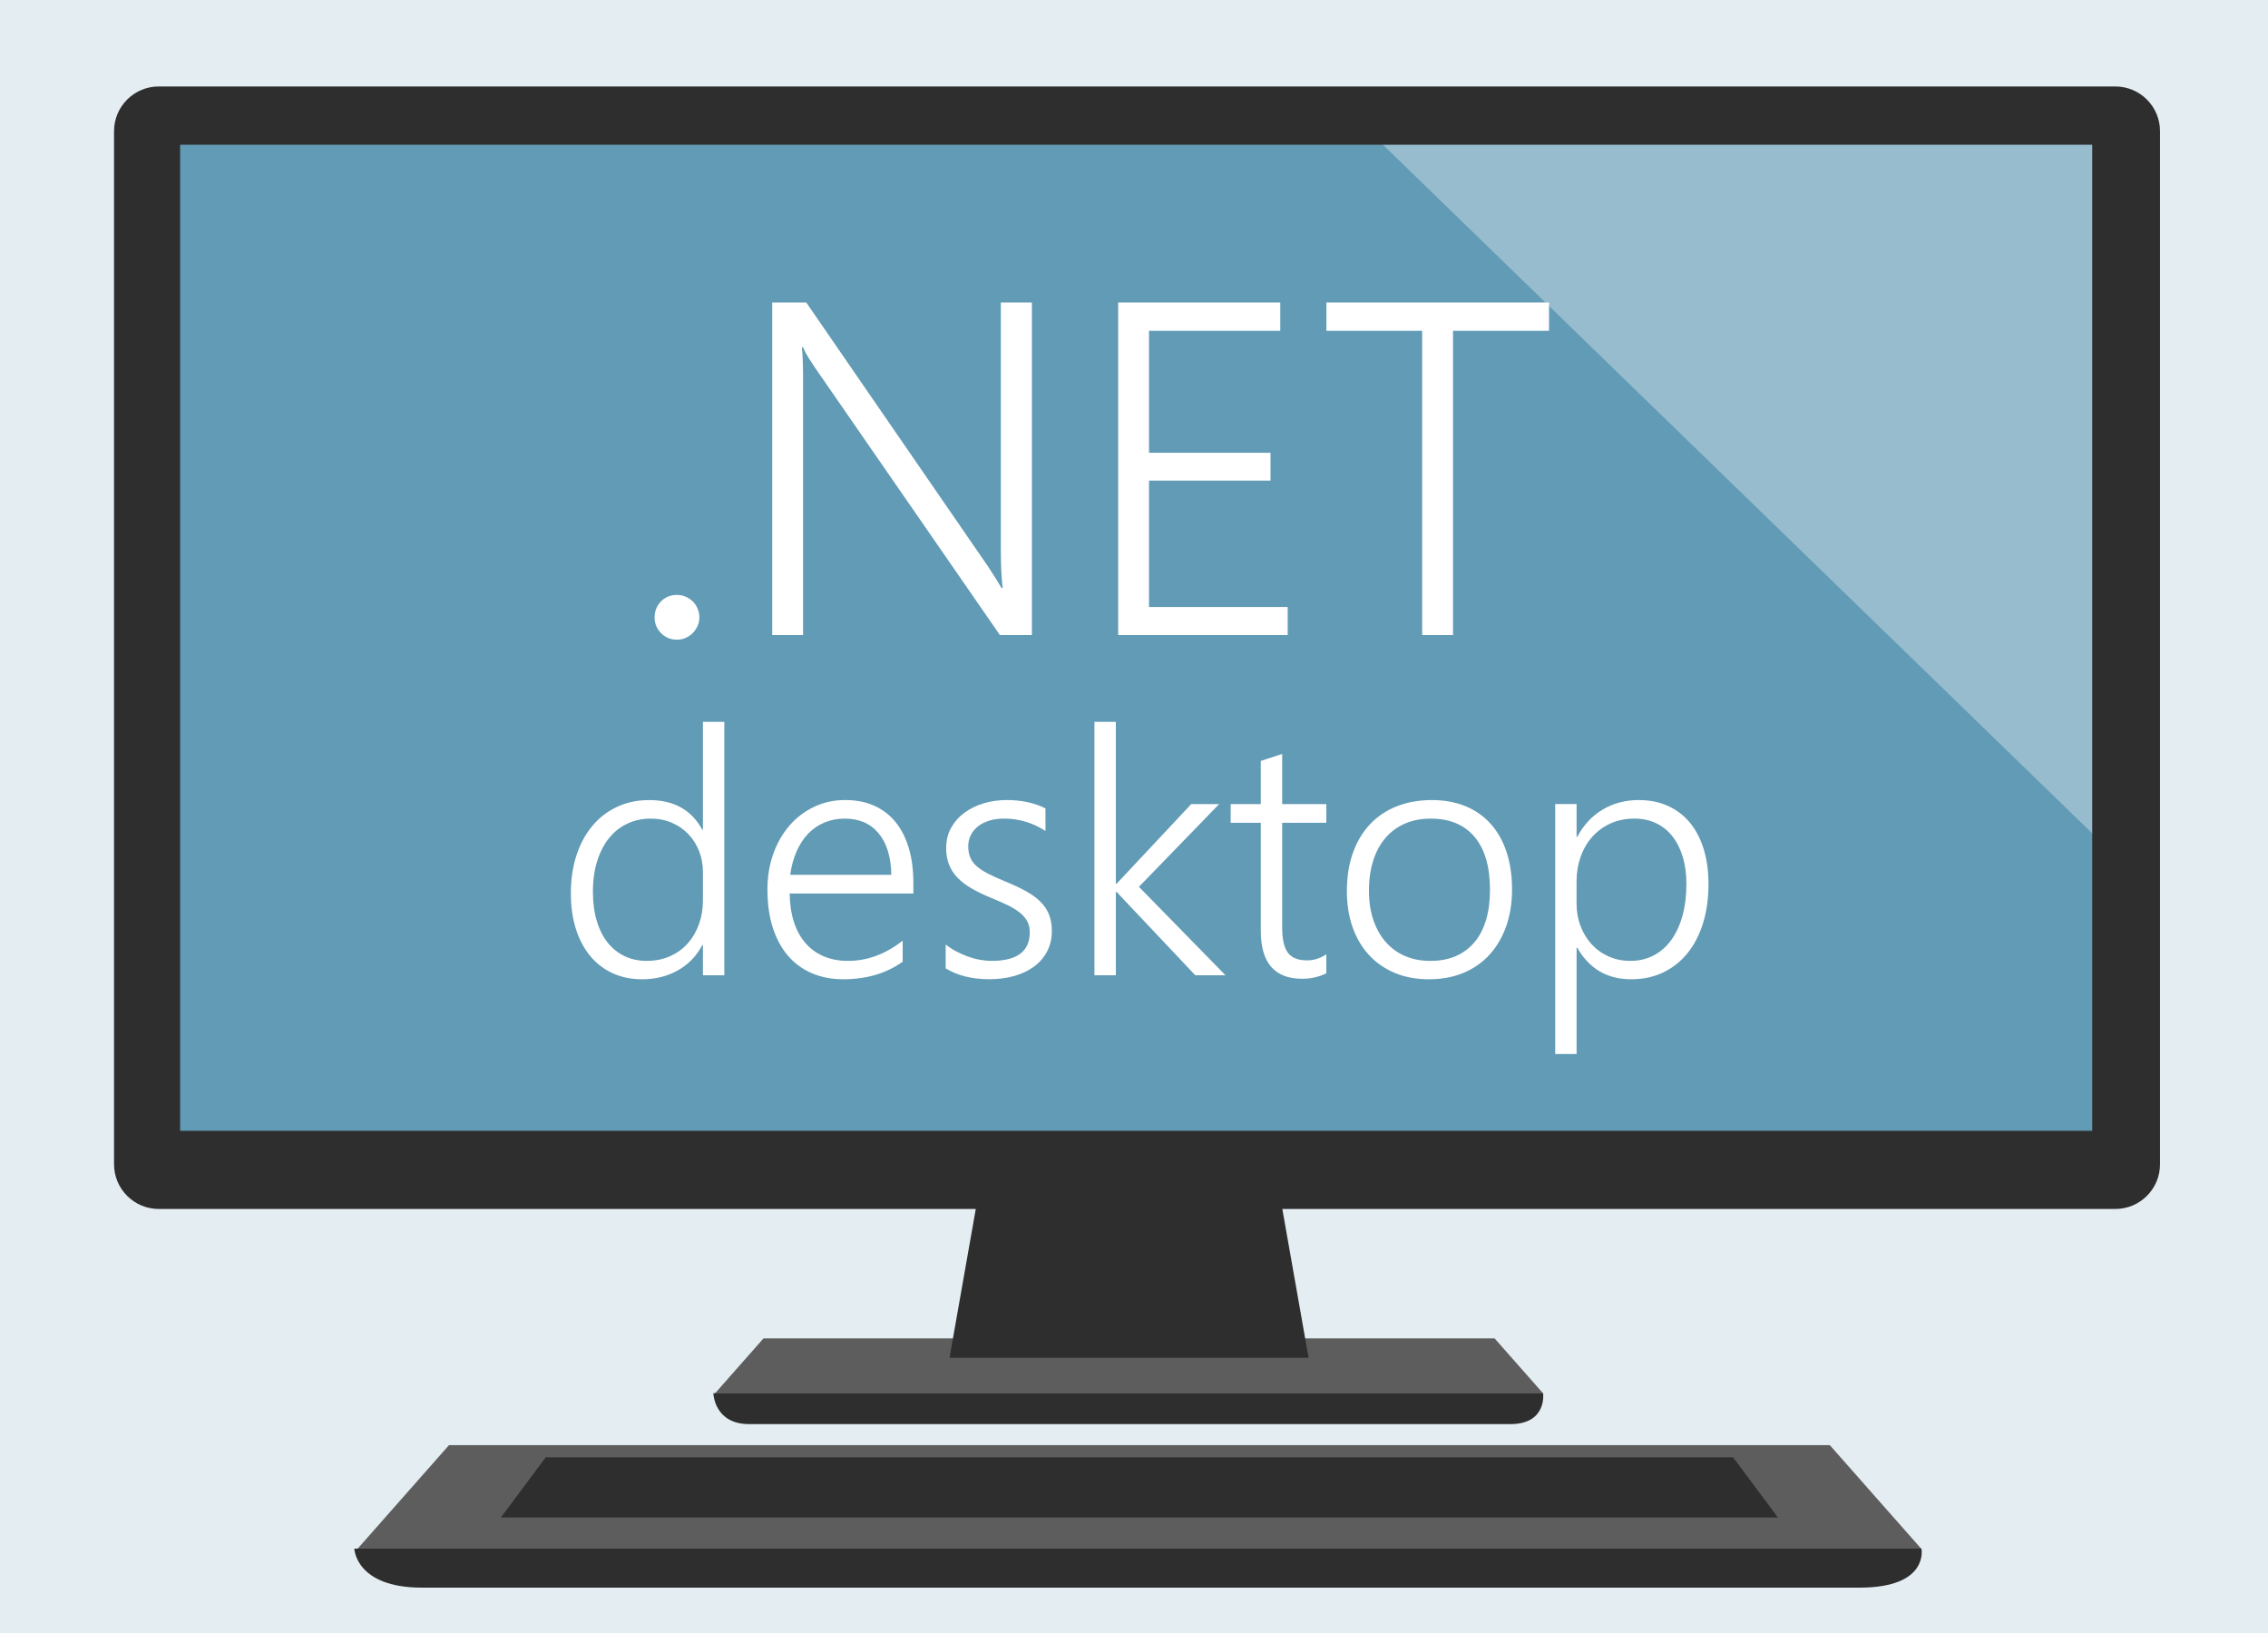
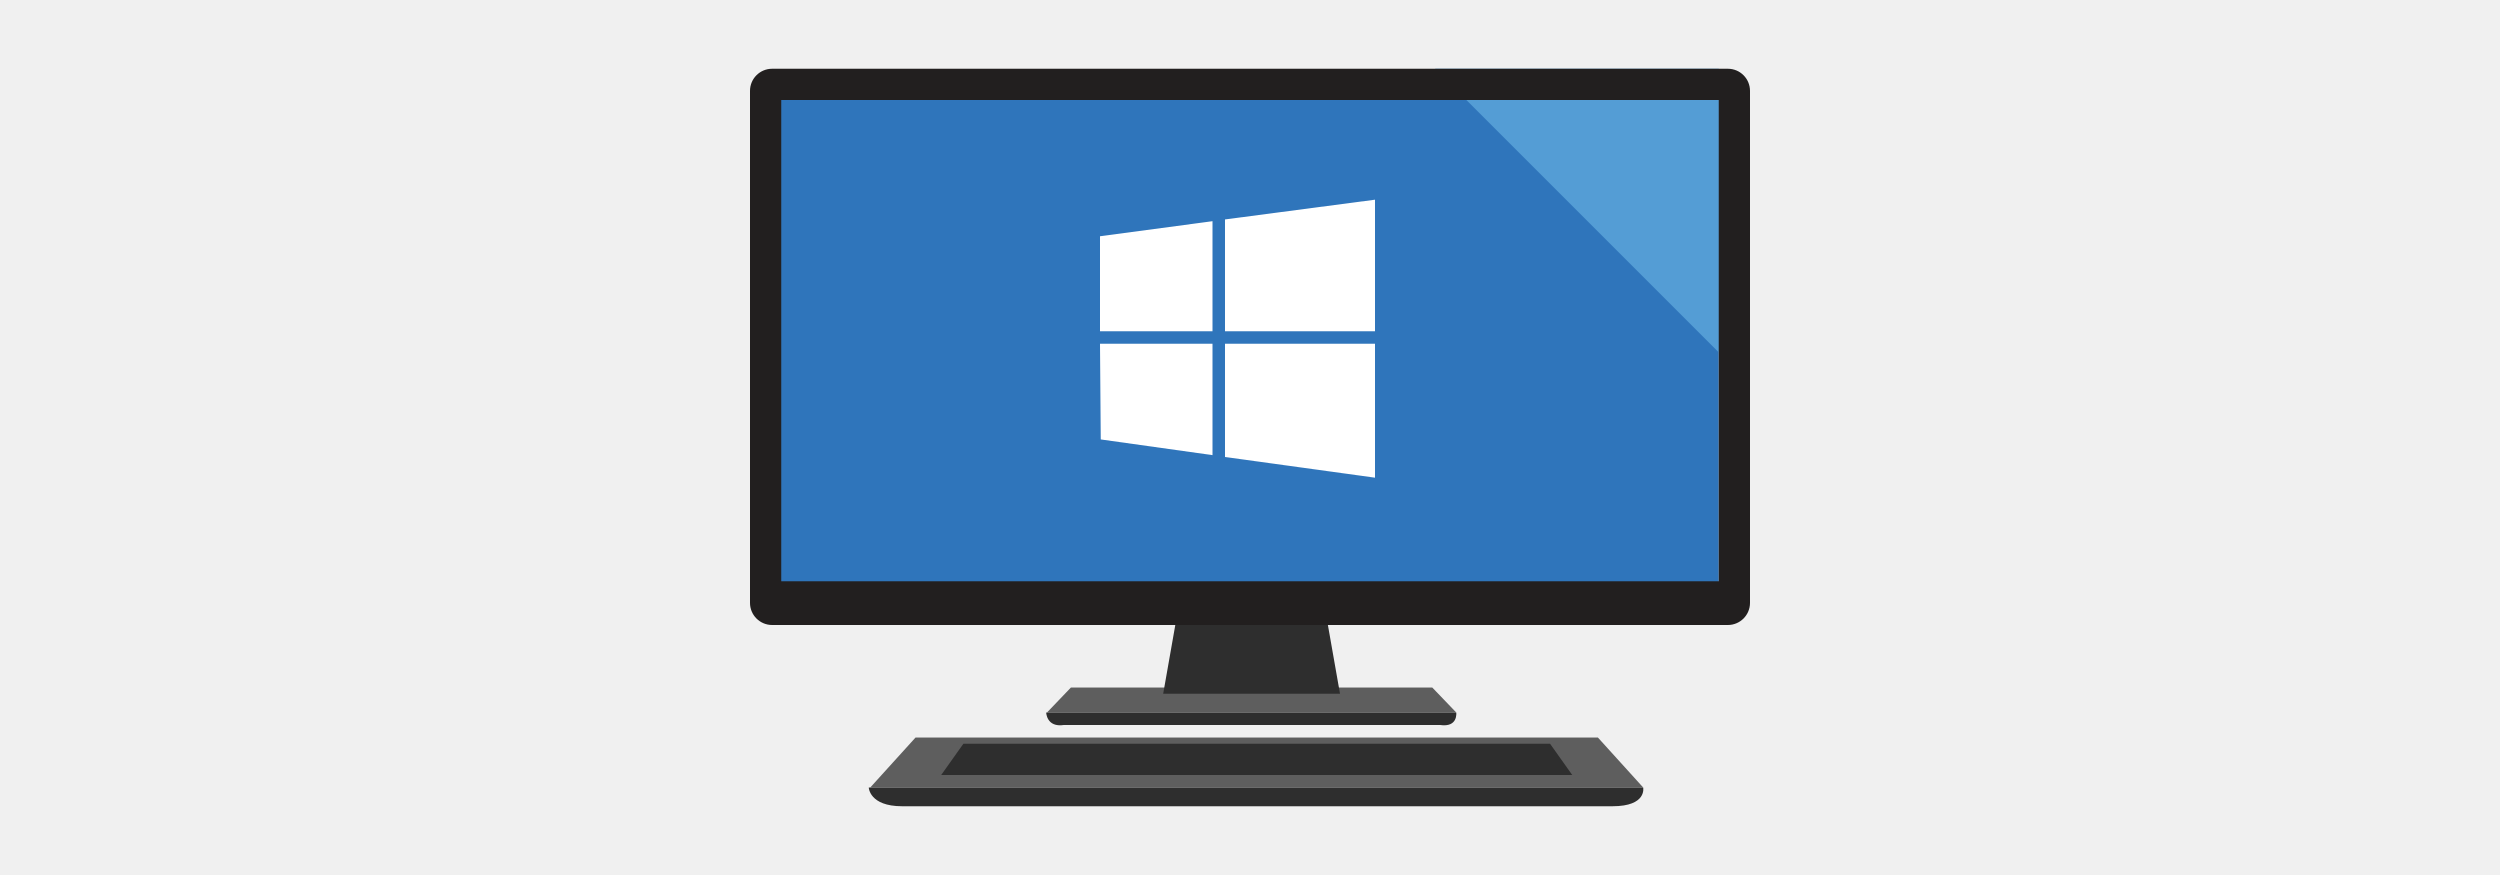
- <svg xmlns="http://www.w3.org/2000/svg" version="1.1" id="Layer_1" x="0px" y="0px" viewBox="0 0 200 144" style="enable-background:new 0 0 200 144;" xml:space="preserve">
-   <style type="text/css">
- 	.st0{fill:#E4EDF1;}
- 	.st1{fill:#E3E3E3;}
- 	.st2{fill:#5E5E5E;}
- 	.st3{fill:#2E2E2E;}
- 	.st4{fill:#7CABC2;}
- 	.st5{fill:#96BCCE;}
- 	.st6{fill:#2C3E50;}
- 	.st7{clip-path:url(#SVGID_2_);fill:#447995;}
- 	.st8{fill:#FFFFFF;}
- 	
- 		.st9{fill-rule:evenodd;clip-rule:evenodd;fill:none;stroke:#E3E3E3;stroke-width:1.309;stroke-linecap:round;stroke-linejoin:round;stroke-miterlimit:10;stroke-dasharray:1.309,2.618;}
- 	.st10{fill:#5D5D5D;}
- 	.st11{fill:#C7C7C7;}
- 	.st12{fill:none;stroke:#909090;stroke-width:1.174;stroke-miterlimit:10;stroke-dasharray:2.349,3.523;}
- 	.st13{fill:#395B71;}
- 	.st14{fill-rule:evenodd;clip-rule:evenodd;fill:#395B71;}
- 	.st15{fill-rule:evenodd;clip-rule:evenodd;fill:#2E2E2E;}
- 	.st16{fill:#2C3E58;}
- 	.st17{fill:#447995;}
- 	.st18{fill:none;}
- 	.st19{fill:#4889A8;}
- 	.st20{fill:#929090;}
- 	.st21{fill:#96BBCD;}
- 	.st22{fill:#3A5C71;}
- 	.st23{fill:#757575;}
- 	.st24{fill:#682A7A;}
- 	.st25{fill:#478AA9;}
- 	.st26{fill:#672A79;}
- 	.st27{fill:#334D63;}
- 	.st28{fill:#5D5F5E;}
- 	.st29{fill:#FAB516;}
- 	.st30{fill:#F5891F;}
- 	.st31{fill:#CB6D29;}
- 	.st32{fill:#171717;}
- 	.st33{fill:#CADEE6;}
- 	.st34{opacity:0.41;fill:#929090;}
- 	.st35{clip-path:url(#SVGID_4_);}
- 	.st36{clip-path:url(#SVGID_6_);}
- 	.st37{fill:#FE8B0C;}
- 	.st38{fill:#231F20;}
- 	.st39{fill:#909090;}
- 	.st40{fill:#2E2E2E;stroke:#8F8F8F;stroke-width:0.751;stroke-miterlimit:10;}
- 	.st41{fill:#8F8F8F;}
- 	.st42{fill:#C6C6C6;}
- 	.st43{fill:#777677;}
- 	.st44{fill:#D9DCE1;}
- 	.st45{clip-path:url(#SVGID_8_);}
- 	.st46{fill:none;stroke:#909090;stroke-miterlimit:10;stroke-dasharray:2,2;}
- 	.st47{fill:#ACACAC;}
- 	.st48{fill-rule:evenodd;clip-rule:evenodd;fill:#7CABC2;}
- 	.st49{fill-rule:evenodd;clip-rule:evenodd;fill:#478AA9;}
- 	.st50{clip-path:url(#SVGID_10_);}
- 	.st51{clip-path:url(#SVGID_12_);}
- 	.st52{fill:#7DB912;}
- 	.st53{fill:#B2B9C2;}
- 	.st54{fill:#B0CDDA;}
- 	.st55{clip-path:url(#SVGID_14_);fill:#333333;}
- 	.st56{clip-path:url(#SVGID_14_);fill:none;}
- 	.st57{clip-path:url(#SVGID_14_);fill:#7DB912;}
- 	.st58{clip-path:url(#SVGID_14_);fill:#FFFFFF;}
- 	.st59{clip-path:url(#SVGID_16_);fill:#333333;}
- 	.st60{clip-path:url(#SVGID_16_);fill:none;}
- 	.st61{clip-path:url(#SVGID_16_);fill:#395B71;}
- 	.st62{clip-path:url(#SVGID_16_);fill:#FFFFFF;}
- 	.st63{clip-path:url(#SVGID_16_);fill:#D1D2D2;}
- 	.st64{clip-path:url(#SVGID_18_);fill:#333333;}
- 	.st65{clip-path:url(#SVGID_18_);fill:none;}
- 	.st66{clip-path:url(#SVGID_18_);fill:#478AA9;}
- 	.st67{clip-path:url(#SVGID_18_);fill:#FFFFFF;}
- 	.st68{fill:#F58B20;}
- 	.st69{fill:#2B2B2B;}
- 	.st70{fill:#3B77AD;}
- 	.st71{fill:#F7CD13;}
- 	.st72{fill:#464646;}
- 	.st73{fill:#929497;}
- 	.st74{fill:#A6A8AB;}
- 	.st75{fill:#2F75BB;}
- 	.st76{fill:none;stroke:#757575;stroke-width:0.502;stroke-miterlimit:10;}
- 	.st77{fill:#3C88C6;}
- 	.st78{fill:#E4CB58;}
- 	.st79{fill:#58595B;}
- 	.st80{fill:#007ACC;}
- 	.st81{fill:#E4E4E5;}
- 	.st82{fill:#E73F24;}
- 	.st83{fill:#F58B23;}
- 	.st84{fill:#ADADAD;}
- 	.st85{fill:#959595;}
- 	.st86{fill-rule:evenodd;clip-rule:evenodd;fill:none;stroke:#E3E3E3;stroke-width:1.16;stroke-miterlimit:10;}
- 	.st87{fill-rule:evenodd;clip-rule:evenodd;fill:none;stroke:#4889A8;stroke-width:1.16;stroke-miterlimit:10;}
- 	.st88{fill-rule:evenodd;clip-rule:evenodd;fill:none;stroke:#0C8A44;stroke-width:1.16;stroke-miterlimit:10;}
- 	.st89{fill:#DB58DB;}
- 	.st90{fill:#B4079C;}
- 	.st91{fill:#9A37AF;}
- 	.st92{fill:#721481;}
- 	.st93{fill:#73AA24;}
- 	.st94{fill:#05930C;}
- 	.st95{fill:#2581BF;}
- 	.st96{fill:#004E8C;}
- 	.st97{fill:none;stroke:#909090;stroke-width:0.92;stroke-miterlimit:10;}
- 	.st98{fill:none;stroke:#909090;stroke-width:0.949;stroke-miterlimit:10;}
- 	.st99{fill:none;stroke:#909090;stroke-width:0.899;stroke-miterlimit:10;}
- 	.st100{fill:none;stroke:#909090;stroke-width:0.848;stroke-miterlimit:10;}
- 	.st101{fill:none;stroke:#909090;stroke-width:0.797;stroke-miterlimit:10;}
- 	.st102{fill:none;stroke:#909090;stroke-width:0.747;stroke-miterlimit:10;}
- 	.st103{fill:none;stroke:#909090;stroke-width:0.696;stroke-miterlimit:10;}
- 	.st104{fill:none;stroke:#447995;stroke-miterlimit:10;}
- 	.st105{fill:#FFFFFF;stroke:#96BCCE;stroke-width:0.75;stroke-miterlimit:10;}
- 	.st106{clip-path:url(#SVGID_20_);}
- 	.st107{fill:#08BBF1;}
- 	.st108{fill:#0AA5E2;}
- 	.st109{fill:#B2D7F0;}
- 	.st110{fill:#181717;}
- 	.st111{fill:#F3AF21;}
- 	.st112{fill:none;stroke:#5D5D5D;stroke-width:0.835;stroke-miterlimit:10;}
- 	.st113{fill:none;stroke:#5D5D5D;stroke-width:1.353;stroke-miterlimit:10;}
- 	.st114{fill-rule:evenodd;clip-rule:evenodd;fill:#7DB912;}
- 	.st115{fill:#333333;}
- 	.st116{fill:none;stroke:#FFFFFF;stroke-width:0.225;stroke-linecap:round;stroke-linejoin:round;stroke-miterlimit:10;}
- 	.st117{fill:#737374;}
- 	.st118{fill:#515050;}
- 	.st119{fill:none;stroke:#000000;stroke-width:0.45;stroke-miterlimit:1;}
- 	.st120{fill:#619BB5;}
- 	.st121{fill:none;stroke:#395B71;stroke-width:0.234;stroke-miterlimit:10;}
- 	.st122{fill:#32383D;}
- 	.st123{fill:#00BCF2;}
- 	.st124{fill:#2C2737;}
- 	.st125{fill:#201D29;}
- 	.st126{fill:#22BAED;}
- 	.st127{fill:#221F1F;}
- 	.st128{clip-path:url(#SVGID_22_);}
- 	.st129{clip-path:url(#SVGID_24_);}
- 	.st130{fill:#5E615F;}
- 	.st131{fill:none;stroke:#767676;stroke-width:0.199;stroke-miterlimit:10;}
- 	.st132{fill:#699F63;}
- 	.st133{fill-rule:evenodd;clip-rule:evenodd;fill:#333333;}
- 	.st134{fill-rule:evenodd;clip-rule:evenodd;fill:#699F63;}
- 	.st135{clip-path:url(#XMLID_3_);}
- 	.st136{fill:url(#SVGID_25_);}
- 	.st137{fill:url(#SVGID_26_);}
- 	.st138{fill:url(#SVGID_27_);}
- 	.st139{fill:url(#SVGID_28_);}
- 	.st140{fill:url(#SVGID_29_);}
- 	.st141{fill:url(#SVGID_30_);}
- 	.st142{fill:#00890B;}
- 	.st143{clip-path:url(#SVGID_32_);}
- 	.st144{fill:#515150;}
- 	.st145{fill:#457994;}
- 	.st146{fill:#F16424;}
- 	.st147{fill:#8B6AB1;}
- 	.st148{fill:#5C2D91;}
- 	.st149{clip-path:url(#SVGID_34_);fill:#447995;}
- </style>
-   <rect class="st0" width="200" height="144" />
-   <g>
-     <g>
-       <rect x="13.846" y="9.732" class="st120" width="171.179" height="92.853" />
-       <polygon class="st5" points="185.025,73.998 185.025,8.261 117.31,8.261   " />
-       <g>
-         <polygon class="st10" points="136.077,122.87 63.05,122.87 67.329,118.02 131.798,118.02    " />
-         <path class="st3" d="M133.189,125.58c-3.263,0-64.023,0-67.126,0s-3.156-2.728-3.156-2.728h73.17     C136.077,122.852,136.451,125.58,133.189,125.58z" />
-         <polygon class="st3" points="115.396,119.732 83.732,119.732 86.299,105.183 112.828,105.183    " />
-         <path class="st3" d="M186.531,7.624H14.003c-2.18,0-3.946,1.767-3.946,3.946v91.093c0,2.179,1.767,3.946,3.946,3.946h172.529     c2.179,0,3.946-1.767,3.946-3.946V11.57C190.478,9.391,188.711,7.624,186.531,7.624z M184.5,99.719H15.884V12.764H184.5V99.719z" />
-         <polygon class="st10" points="169.441,136.593 31.513,136.593 39.595,127.434 161.359,127.434    " />
-         <polygon class="st3" points="156.781,133.812 44.173,133.812 48.127,128.504 152.827,128.504    " />
-         <path class="st3" d="M163.986,140c-6.162,0-120.923,0-126.782,0s-5.96-3.441-5.96-3.441h138.198     C169.441,136.559,170.148,140,163.986,140z" />
-       </g>
-     </g>
-     <g>
-       <path class="st8" d="M59.69,56.409c-0.545,0-1.009-0.191-1.391-0.573c-0.382-0.381-0.573-0.845-0.573-1.391    c0-0.559,0.187-1.029,0.562-1.411c0.375-0.382,0.842-0.573,1.401-0.573c0.272,0,0.528,0.051,0.767,0.153    c0.238,0.102,0.446,0.239,0.624,0.409c0.177,0.17,0.32,0.378,0.429,0.624c0.109,0.245,0.164,0.511,0.164,0.797    c0,0.273-0.054,0.529-0.164,0.767s-0.252,0.446-0.429,0.624c-0.177,0.177-0.385,0.317-0.624,0.419    C60.218,56.358,59.962,56.409,59.69,56.409z" />
-       <path class="st8" d="M88.175,56L71.898,32.463c-0.205-0.3-0.406-0.606-0.603-0.92c-0.198-0.313-0.358-0.621-0.48-0.92h-0.102    c0.027,0.246,0.051,0.586,0.072,1.022c0.021,0.437,0.031,0.981,0.031,1.636V56h-2.72V26.676H71.1l16.011,23.25    c0.245,0.368,0.467,0.712,0.665,1.033c0.198,0.32,0.378,0.617,0.542,0.89h0.102c-0.055-0.45-0.096-0.954-0.123-1.514    c-0.027-0.559-0.041-1.179-0.041-1.861V26.676h2.74V56H88.175z" />
-       <path class="st8" d="M98.604,56V26.676h14.294v2.495h-11.574v10.756h10.715v2.454h-10.715v11.145h12.228V56H98.604z" />
-       <path class="st8" d="M128.132,29.171V56h-2.72V29.171h-8.445v-2.495h19.631v2.495H128.132z" />
-       <path class="st8" d="M61.986,86v-2.654h-0.059c-0.501,0.954-1.216,1.693-2.145,2.219c-0.929,0.526-1.983,0.789-3.162,0.789    c-0.943,0-1.801-0.175-2.573-0.523s-1.432-0.853-1.983-1.511c-0.551-0.658-0.976-1.454-1.275-2.388    c-0.3-0.934-0.449-1.99-0.449-3.169c0-1.219,0.164-2.332,0.494-3.339c0.329-1.007,0.796-1.872,1.4-2.594    c0.604-0.723,1.332-1.283,2.182-1.681c0.85-0.398,1.796-0.597,2.838-0.597c2.172,0,3.73,0.87,4.673,2.609h0.059v-9.509h1.887V86    H61.986z M61.986,76.889c0-0.658-0.113-1.272-0.339-1.843c-0.226-0.57-0.541-1.066-0.943-1.489    c-0.403-0.422-0.887-0.757-1.452-1.002c-0.565-0.246-1.187-0.369-1.865-0.369c-0.747,0-1.435,0.147-2.064,0.442    s-1.167,0.72-1.614,1.275s-0.796,1.231-1.047,2.027c-0.25,0.796-0.376,1.7-0.376,2.712c0,0.954,0.113,1.809,0.339,2.565    s0.548,1.396,0.966,1.917s0.917,0.919,1.496,1.194c0.58,0.275,1.224,0.413,1.931,0.413c0.767,0,1.457-0.137,2.071-0.413    c0.614-0.275,1.135-0.653,1.563-1.135c0.427-0.481,0.757-1.046,0.988-1.695c0.231-0.648,0.346-1.341,0.346-2.079V76.889z" />
-       <path class="st8" d="M69.637,78.791c0.01,0.924,0.133,1.754,0.368,2.492c0.236,0.737,0.575,1.361,1.017,1.872    c0.442,0.511,0.98,0.902,1.614,1.172c0.634,0.271,1.349,0.405,2.145,0.405c1.7,0,3.307-0.594,4.821-1.784v1.857    c-1.445,1.032-3.194,1.548-5.248,1.548c-1.012,0-1.931-0.177-2.757-0.531c-0.826-0.354-1.528-0.867-2.108-1.541    c-0.58-0.673-1.027-1.501-1.342-2.484c-0.315-0.982-0.472-2.103-0.472-3.361c0-1.13,0.172-2.177,0.516-3.14    s0.821-1.796,1.43-2.499s1.332-1.253,2.167-1.651c0.835-0.398,1.749-0.597,2.742-0.597c0.973,0,1.833,0.169,2.58,0.509    c0.747,0.339,1.373,0.823,1.88,1.452c0.506,0.629,0.892,1.396,1.157,2.3c0.265,0.904,0.398,1.917,0.398,3.037v0.943H69.637z     M78.601,77.14c-0.03-1.572-0.403-2.792-1.12-3.656c-0.718-0.865-1.715-1.297-2.993-1.297c-0.639,0-1.231,0.113-1.776,0.339    s-1.025,0.553-1.438,0.98c-0.413,0.428-0.754,0.949-1.024,1.563c-0.271,0.614-0.46,1.305-0.568,2.071H78.601z" />
-       <path class="st8" d="M83.392,83.288c0.285,0.226,0.594,0.427,0.929,0.604c0.334,0.177,0.678,0.329,1.032,0.457    c0.354,0.127,0.71,0.224,1.069,0.287c0.359,0.064,0.7,0.096,1.025,0.096c2.241,0,3.361-0.84,3.361-2.521    c0-0.383-0.079-0.715-0.236-0.995c-0.157-0.28-0.383-0.536-0.678-0.767c-0.295-0.231-0.649-0.445-1.061-0.642    c-0.413-0.196-0.88-0.403-1.401-0.619c-0.698-0.285-1.297-0.575-1.799-0.87s-0.914-0.617-1.238-0.966    c-0.324-0.349-0.565-0.732-0.722-1.15c-0.157-0.417-0.236-0.892-0.236-1.422c0-0.668,0.145-1.263,0.435-1.784    c0.29-0.521,0.68-0.963,1.172-1.327c0.491-0.363,1.059-0.641,1.703-0.833c0.644-0.192,1.32-0.288,2.027-0.288    c1.307,0,2.447,0.246,3.42,0.737v1.99c-1.13-0.727-2.349-1.091-3.656-1.091c-0.472,0-0.902,0.059-1.29,0.177    c-0.388,0.118-0.72,0.286-0.995,0.501c-0.275,0.216-0.489,0.474-0.641,0.774c-0.153,0.3-0.229,0.632-0.229,0.995    c0,0.374,0.059,0.7,0.177,0.98c0.118,0.28,0.302,0.533,0.553,0.759c0.25,0.226,0.575,0.442,0.973,0.648    c0.398,0.207,0.882,0.428,1.452,0.664c0.727,0.295,1.356,0.587,1.887,0.877c0.531,0.29,0.968,0.604,1.312,0.943    c0.344,0.339,0.599,0.718,0.767,1.135c0.167,0.418,0.251,0.902,0.251,1.452c0,0.678-0.14,1.283-0.42,1.813    s-0.668,0.978-1.165,1.341c-0.497,0.364-1.079,0.639-1.747,0.826c-0.668,0.187-1.396,0.28-2.182,0.28    c-1.523,0-2.806-0.32-3.848-0.958V83.288z" />
-       <path class="st8" d="M105.402,86l-6.944-7.356h-0.059V86h-1.887V63.651h1.887v14.285h0.059l6.59-7.032h2.462l-7.076,7.297    L108.07,86H105.402z" />
-       <path class="st8" d="M116.96,85.823c-0.649,0.324-1.356,0.486-2.123,0.486c-2.438,0-3.656-1.405-3.656-4.216v-9.538h-2.654v-1.651    h2.654v-3.803l1.887-0.619v4.422h3.892v1.651h-3.892v9.243c0,1.022,0.167,1.76,0.501,2.211c0.334,0.452,0.899,0.678,1.695,0.678    c0.59,0,1.155-0.177,1.695-0.531V85.823z" />
-       <path class="st8" d="M126.011,86.354c-1.12,0-2.125-0.187-3.015-0.561c-0.89-0.373-1.649-0.901-2.278-1.584    s-1.111-1.501-1.445-2.455c-0.334-0.953-0.501-2.01-0.501-3.17c0-1.258,0.177-2.383,0.531-3.375    c0.354-0.993,0.857-1.835,1.511-2.528c0.654-0.693,1.442-1.221,2.366-1.585c0.924-0.363,1.956-0.545,3.096-0.545    c1.091,0,2.073,0.179,2.948,0.538c0.875,0.359,1.616,0.877,2.226,1.555c0.609,0.678,1.076,1.504,1.4,2.477    c0.324,0.973,0.487,2.079,0.487,3.317c0,1.179-0.17,2.253-0.509,3.221c-0.339,0.968-0.823,1.801-1.452,2.499    c-0.629,0.698-1.396,1.238-2.3,1.622C128.173,86.162,127.151,86.354,126.011,86.354z M126.159,72.187    c-0.826,0-1.573,0.143-2.241,0.428c-0.668,0.285-1.241,0.7-1.718,1.246c-0.477,0.545-0.843,1.214-1.098,2.005    c-0.256,0.792-0.383,1.688-0.383,2.69c0,0.943,0.128,1.794,0.383,2.55c0.256,0.757,0.617,1.406,1.084,1.946    c0.467,0.541,1.034,0.956,1.703,1.246c0.668,0.29,1.415,0.435,2.241,0.435c0.845,0,1.592-0.14,2.241-0.42    c0.648-0.28,1.199-0.688,1.651-1.224c0.452-0.536,0.793-1.191,1.024-1.968c0.231-0.776,0.346-1.661,0.346-2.653    c0-2.035-0.452-3.59-1.356-4.666C129.132,72.725,127.839,72.187,126.159,72.187z" />
-       <path class="st8" d="M139.029,83.567v9.376h-1.887v-22.04h1.887v2.89h0.059c0.56-1.051,1.31-1.855,2.248-2.41    c0.938-0.555,1.998-0.833,3.177-0.833c0.963,0,1.825,0.174,2.587,0.523c0.761,0.349,1.405,0.843,1.931,1.481    c0.526,0.639,0.929,1.415,1.209,2.329c0.28,0.914,0.42,1.941,0.42,3.081c0,1.249-0.157,2.386-0.472,3.413    c-0.315,1.027-0.767,1.909-1.356,2.646c-0.59,0.737-1.305,1.31-2.145,1.718s-1.786,0.612-2.838,0.612    c-2.123,0-3.71-0.929-4.762-2.787H139.029z M139.029,79.72c0,0.688,0.115,1.334,0.346,1.938c0.231,0.604,0.553,1.135,0.966,1.592    c0.413,0.457,0.911,0.818,1.496,1.083c0.584,0.266,1.231,0.398,1.938,0.398c0.757,0,1.44-0.159,2.049-0.479    c0.609-0.319,1.128-0.774,1.555-1.363c0.427-0.59,0.757-1.302,0.988-2.138c0.231-0.835,0.346-1.769,0.346-2.801    c0-0.884-0.108-1.683-0.324-2.396c-0.216-0.712-0.523-1.319-0.921-1.821c-0.398-0.501-0.88-0.884-1.445-1.15    c-0.565-0.265-1.197-0.398-1.895-0.398c-0.786,0-1.494,0.145-2.123,0.435c-0.629,0.29-1.165,0.686-1.607,1.187    c-0.442,0.501-0.781,1.089-1.017,1.762c-0.236,0.673-0.354,1.388-0.354,2.145V79.72z" />
-     </g>
-   </g>
+ <svg xmlns="http://www.w3.org/2000/svg" id="Layer_1" data-name="Layer 1" viewBox="0 0 400 140">
+   <defs>
+     <style>.cls-1{fill:#2f75bb;}.cls-2{fill:#549dd5;}.cls-3{fill:#5e5e5e;}.cls-4{fill:#2e2e2e;}.cls-5{fill:#221f1f;}.cls-6{fill:#fff;}</style>
+   </defs>
+   <rect class="cls-1" x="123" y="13" width="152" height="83" />
+   <polygon class="cls-2" points="275 56.38 275 11 229.62 11 275 56.38" />
+   <polygon class="cls-3" points="233 114 167.52 114 171.35 110 229.16 110 233 114" />
+   <path class="cls-4" d="M230.41,116H170.22c-2.78.42-2.83-2-2.83-2H233S233.33,116.42,230.41,116Z" />
+   <polygon class="cls-4" points="214.4 111 186.11 111 188.4 98 212.11 98 214.4 111" />
+   <path class="cls-5" d="M276.46,11H123.54A3.54,3.54,0,0,0,120,14.54V96.46a3.54,3.54,0,0,0,3.54,3.54H276.46A3.54,3.54,0,0,0,280,96.46V14.54A3.54,3.54,0,0,0,276.46,11ZM275,93H125V16H275Z" />
+   <polygon class="cls-3" points="262.91 126 139.24 126 146.49 118 255.66 118 262.91 126" />
+   <polygon class="cls-4" points="251.56 124 150.59 124 154.14 119 248.01 119 251.56 124" />
+   <path class="cls-4" d="M258,129H144.34c-5.25,0-5.34-3-5.34-3H262.91S263.55,129,258,129Z" />
+   <polygon class="cls-6" points="194 53 194 35.39 176 37.8 176 53 194 53" />
+   <polygon class="cls-6" points="196 53 220 53 220 31.95 196 35.11 196 53" />
+   <polygon class="cls-6" points="196 55 196 73.12 220 76.43 220 55 196 55" />
+   <polygon class="cls-6" points="194 55 176 55 176.12 70.31 194 72.82 194 55" />
</svg>
